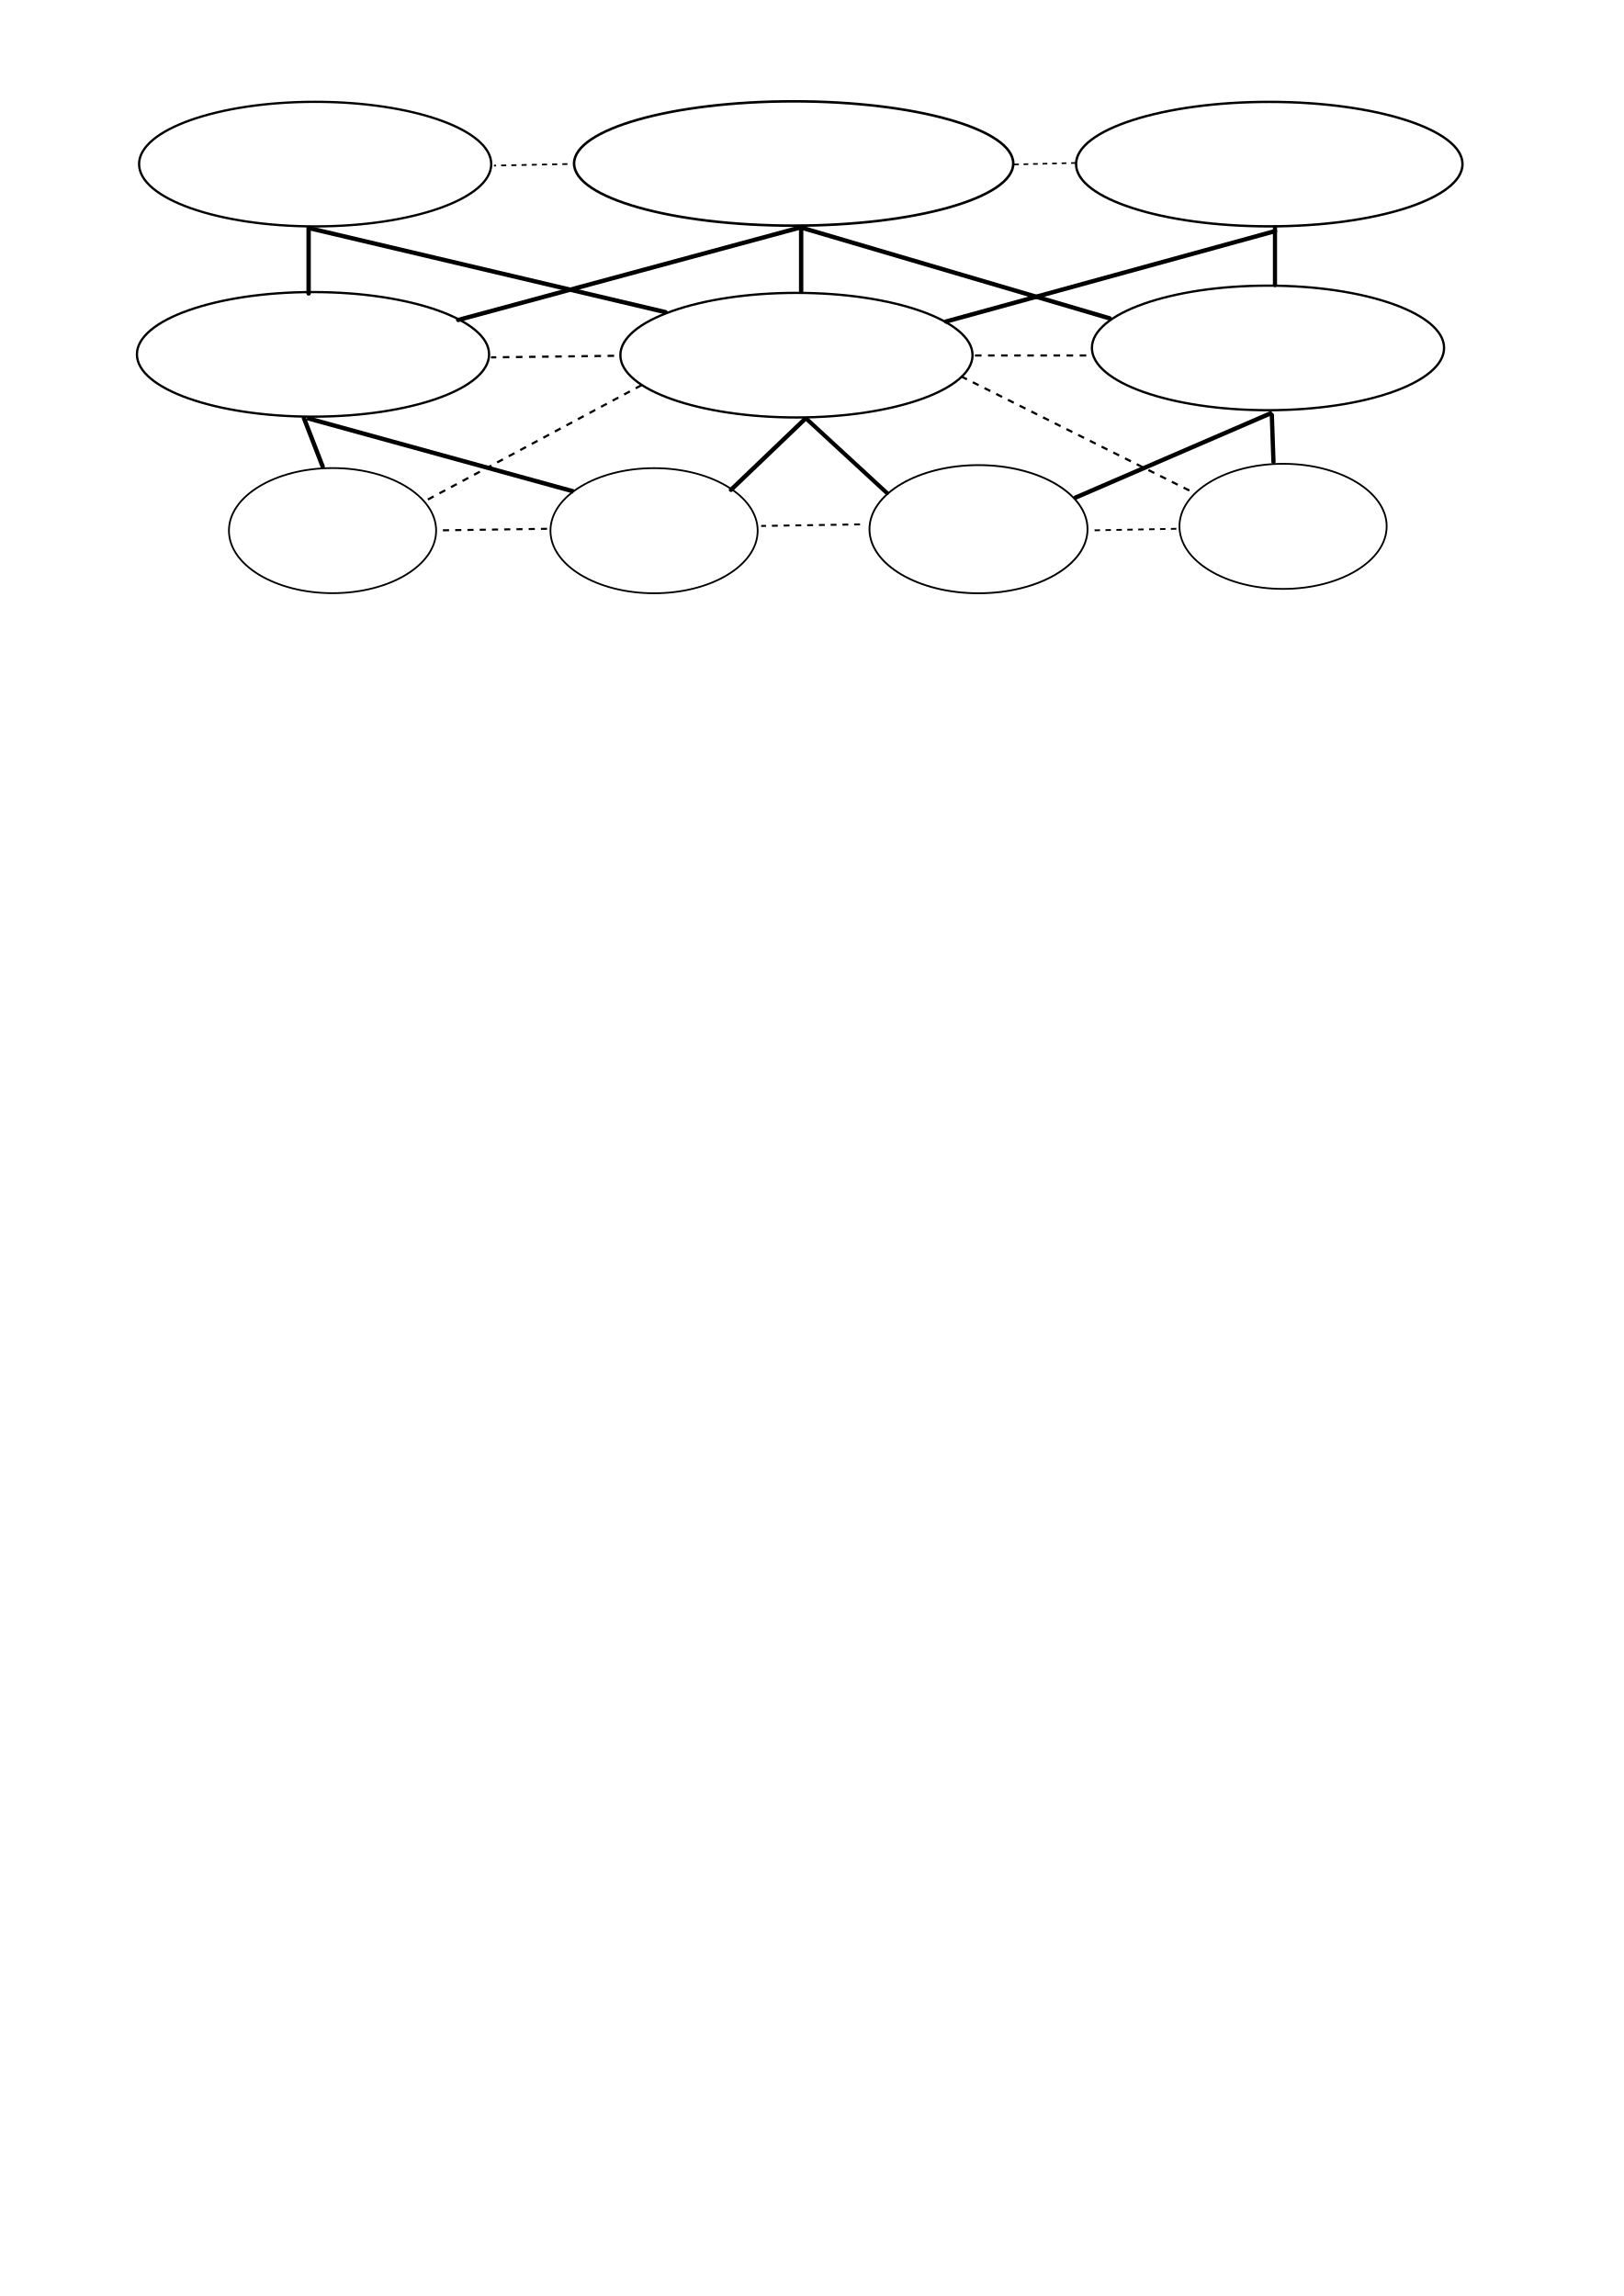
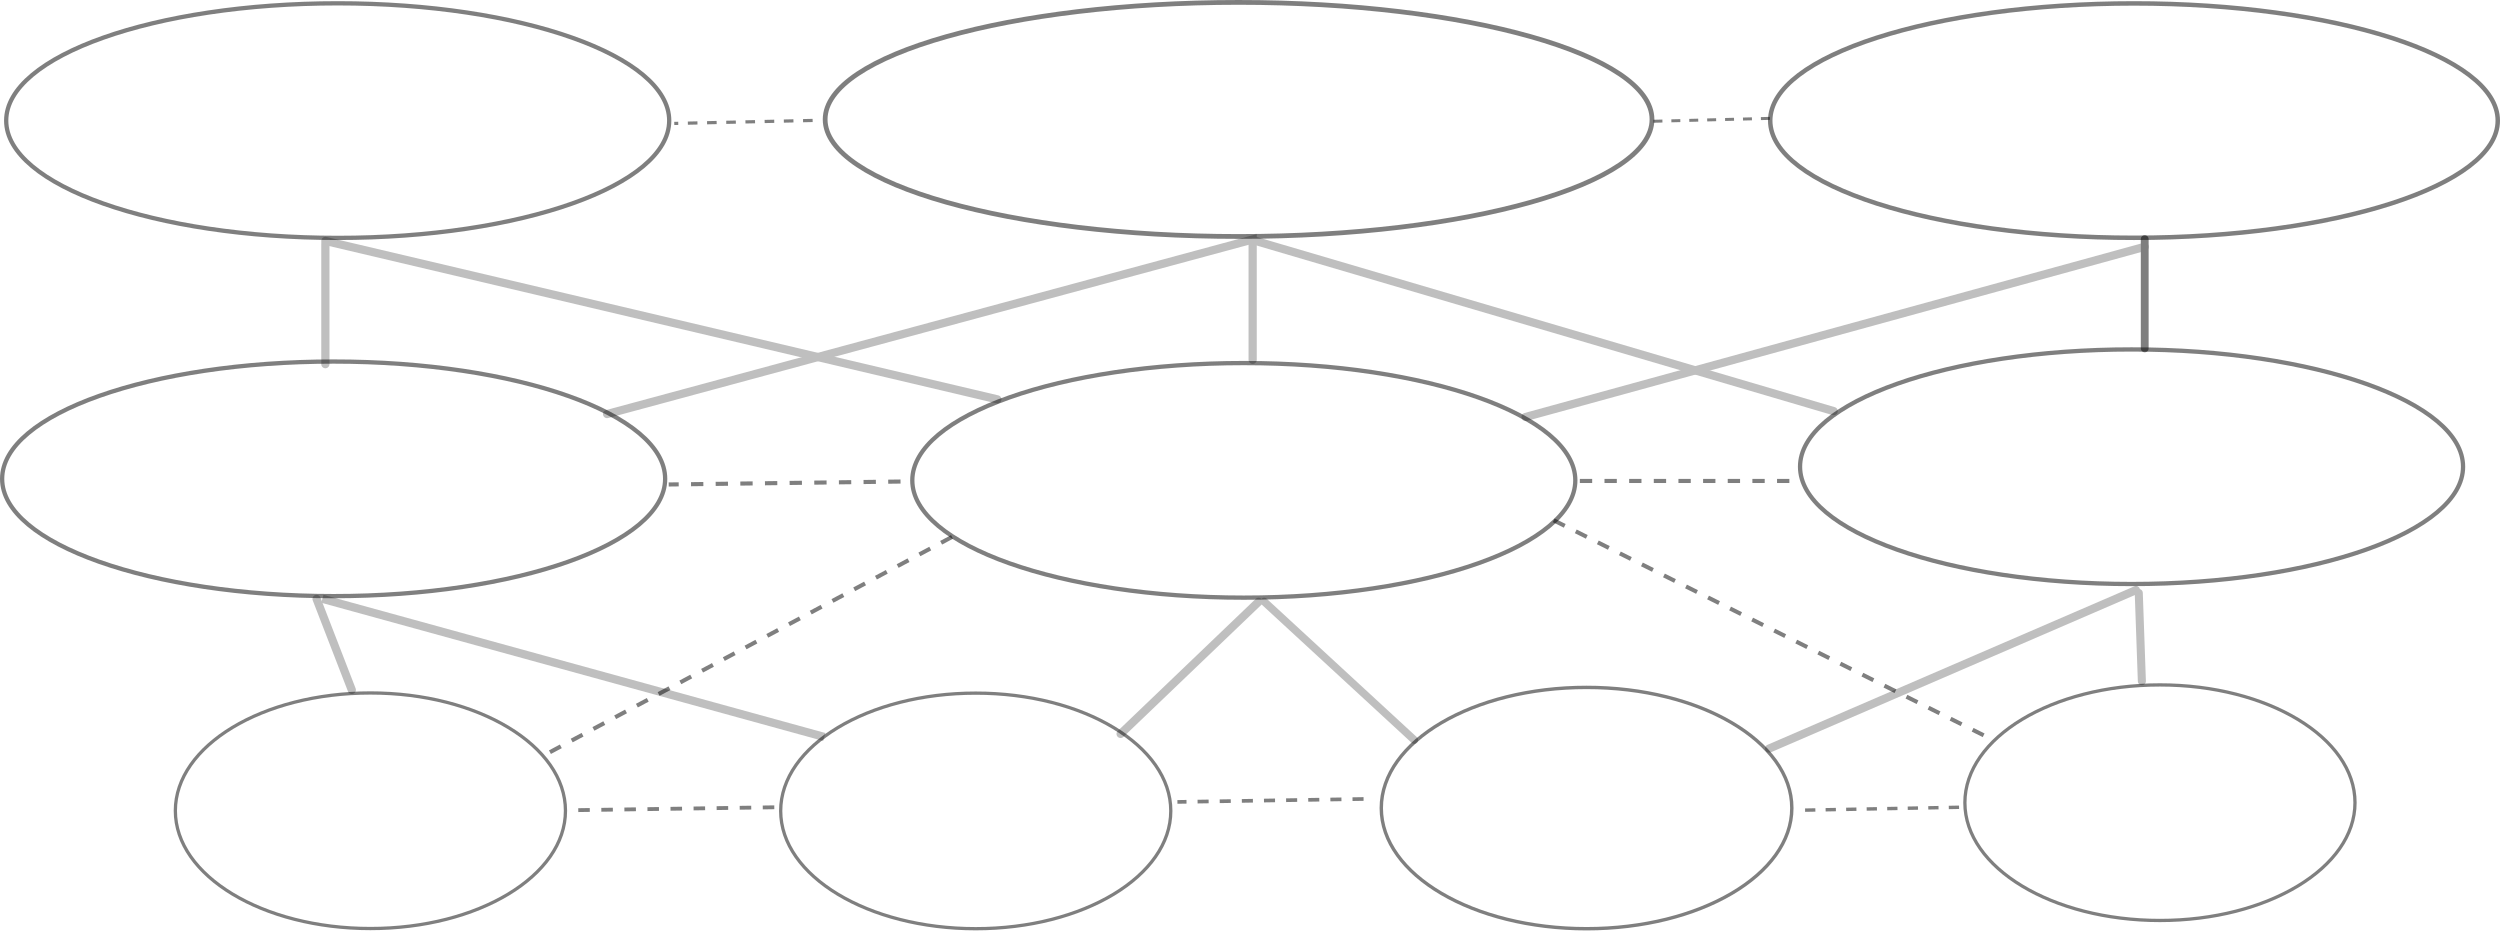
- <svg xmlns="http://www.w3.org/2000/svg" width="210mm" height="297mm" viewBox="0 0 744.094 1052.362" id="svg2" version="1.1">
+ <svg xmlns="http://www.w3.org/2000/svg" width="171.743mm" height="63.918mm" viewBox="0 0 608.539 226.48" id="svg2" version="1.1">
  <defs id="defs4" />
-   <g id="layer1">
-     <ellipse style="fill:none;fill-opacity:1;stroke:#000000;stroke-width:1.042;stroke-opacity:1" id="path4136" cx="144.429" cy="75.219" rx="80.693" ry="28.551" />
-     <flowRoot xml:space="preserve" id="flowRoot4152" style="font-style:normal;font-weight:normal;font-size:13.75px;line-height:125%;font-family:sans-serif;letter-spacing:0px;word-spacing:0px;fill:#000000;fill-opacity:1;stroke:none;stroke-width:1px;stroke-linecap:butt;stroke-linejoin:miter;stroke-opacity:1">
+   <g id="layer1" transform="translate(-62.22738,-45.8622)">
+     <flowRoot xml:space="preserve" id="flowRoot4152" style="font-style:italic;font-weight:normal;font-size:13.75px;line-height:125%;font-family:'Times New Roman';letter-spacing:0px;word-spacing:0px;fill:#000000;fill-opacity:1;stroke:none;stroke-width:1px;stroke-linecap:butt;stroke-linejoin:miter;stroke-opacity:1;-inkscape-font-specification:'Times New Roman,  Italic';font-stretch:normal;font-variant:normal;">
      <flowRegion id="flowRegion4154">
-         <rect id="rect4156" width="105.714" height="34.286" x="121.429" y="59.505" />
+         <rect id="rect4156" width="105.714" height="34.286" x="121.429" y="59.505" style="-inkscape-font-specification:'Times New Roman,  Italic';font-family:'Times New Roman';font-weight:normal;font-style:italic;font-stretch:normal;font-variant:normal;" />
      </flowRegion>
      <flowPara id="flowPara4158" />
    </flowRoot>
-     <flowRoot xml:space="preserve" id="flowRoot4160" style="fill:black;stroke:none;stroke-opacity:1;stroke-width:1px;stroke-linejoin:miter;stroke-linecap:butt;fill-opacity:1;font-family:sans-serif;font-style:normal;font-weight:normal;font-size:13.75px;line-height:125%;letter-spacing:0px;word-spacing:0px">
+     <flowRoot xml:space="preserve" id="flowRoot4160" style="font-style:italic;font-weight:normal;font-size:13.75px;line-height:125%;font-family:'Times New Roman';letter-spacing:0px;word-spacing:0px;fill:#000000;fill-opacity:1;stroke:none;stroke-width:1px;stroke-linecap:butt;stroke-linejoin:miter;stroke-opacity:1;-inkscape-font-specification:'Times New Roman,  Italic';font-stretch:normal;font-variant:normal;">
      <flowRegion id="flowRegion4162">
-         <rect id="rect4164" width="111.429" height="30" x="107.143" y="60.934" />
+         <rect id="rect4164" width="111.429" height="30" x="107.143" y="60.934" style="-inkscape-font-specification:'Times New Roman,  Italic';font-family:'Times New Roman';font-weight:normal;font-style:italic;font-stretch:normal;font-variant:normal;" />
      </flowRegion>
      <flowPara id="flowPara4166" />
    </flowRoot>
-     <flowRoot xml:space="preserve" id="flowRoot4176" style="font-style:normal;font-weight:normal;font-size:13.75px;line-height:125%;font-family:sans-serif;letter-spacing:0px;word-spacing:0px;fill:#000000;fill-opacity:1;stroke:none;stroke-width:1px;stroke-linecap:butt;stroke-linejoin:miter;stroke-opacity:1" transform="translate(-22,0)">
+     <flowRoot xml:space="preserve" id="flowRoot4176" style="font-style:normal;font-variant:normal;font-weight:normal;font-stretch:normal;font-size:13.75px;line-height:125%;font-family:'Times New Roman';-inkscape-font-specification:'Times New Roman, ';letter-spacing:0px;word-spacing:0px;fill:#000000;fill-opacity:1;stroke:none;stroke-width:1px;stroke-linecap:butt;stroke-linejoin:miter;stroke-opacity:1" transform="translate(-5.520149,0.1801354)">
      <flowRegion id="flowRegion4178">
-         <rect id="rect4180" width="176.429" height="19.286" x="93.571" y="65.934" ry="2.857" />
+         <rect id="rect4180" width="176.429" height="19.286" x="93.571" y="65.934" ry="2.857" style="font-style:normal;font-variant:normal;font-weight:normal;font-stretch:normal;font-family:'Times New Roman';-inkscape-font-specification:'Times New Roman, '" />
      </flowRegion>
-       <flowPara id="flowPara4182" style="font-size:12.5px">be keep * under wraps</flowPara>
+       <flowPara id="flowPara4182" style="font-style:italic;font-variant:normal;font-weight:normal;font-stretch:normal;font-size:12.5px;font-family:'Times New Roman';-inkscape-font-specification:'Times New Roman,  Italic'">be keep <flowSpan id="flowSpan4299" style="font-style:normal;font-variant:normal;font-weight:normal;font-stretch:normal;font-size:12.5px;font-family:'Times New Roman';-inkscape-font-specification:'Times New Roman, ';baseline-shift:sub">*</flowSpan> under wraps</flowPara>
    </flowRoot>
-     <ellipse style="fill:none;fill-opacity:1;stroke:#000000;stroke-width:1.162;stroke-opacity:1" id="path4136-8" cx="363.714" cy="74.934" rx="100.633" ry="28.49" />
-     <flowRoot transform="translate(177.2857,-0.2857156)" xml:space="preserve" id="flowRoot4176-0" style="font-style:normal;font-weight:normal;font-size:13.75px;line-height:125%;font-family:sans-serif;letter-spacing:0px;word-spacing:0px;fill:#000000;fill-opacity:1;stroke:none;stroke-width:1px;stroke-linecap:butt;stroke-linejoin:miter;stroke-opacity:1">
+     <flowRoot transform="translate(197.5607,-0.1177848)" xml:space="preserve" id="flowRoot4176-0" style="font-style:normal;font-variant:normal;font-weight:normal;font-stretch:normal;font-size:13.75px;line-height:125%;font-family:'Times New Roman';-inkscape-font-specification:'Times New Roman, ';letter-spacing:0px;word-spacing:0px;fill:#000000;fill-opacity:1;stroke:none;stroke-width:1px;stroke-linecap:butt;stroke-linejoin:miter;stroke-opacity:1">
      <flowRegion id="flowRegion4178-6">
-         <rect id="rect4180-1" width="205" height="22.143" x="93.571" y="65.934" ry="2.857" />
+         <rect id="rect4180-1" width="205" height="22.143" x="93.571" y="65.934" ry="2.857" style="font-style:normal;font-variant:normal;font-weight:normal;font-stretch:normal;font-family:'Times New Roman';-inkscape-font-specification:'Times New Roman, '" />
      </flowRegion>
-       <flowPara id="flowPara4182-3" style="font-size:12.5px">keep everything under wraps</flowPara>
+       <flowPara id="flowPara4182-3" style="font-style:italic;font-variant:normal;font-weight:normal;font-stretch:normal;font-size:12.5px;font-family:'Times New Roman';-inkscape-font-specification:'Times New Roman,  Italic'">keep everything under wraps</flowPara>
    </flowRoot>
-     <ellipse style="fill:none;fill-opacity:1;stroke:#000000;stroke-width:1.091;stroke-opacity:1" id="path4136-8-1" cx="581.674" cy="75.219" rx="88.547" ry="28.526" />
-     <flowRoot transform="translate(415.2857,-1.3554559e-6)" xml:space="preserve" id="flowRoot4176-0-1" style="font-style:normal;font-weight:normal;font-size:13.75px;line-height:125%;font-family:sans-serif;letter-spacing:0px;word-spacing:0px;fill:#000000;fill-opacity:1;stroke:none;stroke-width:1px;stroke-linecap:butt;stroke-linejoin:miter;stroke-opacity:1">
+     <flowRoot transform="translate(430.0037,0.1801354)" xml:space="preserve" id="flowRoot4176-0-1" style="font-style:normal;font-variant:normal;font-weight:normal;font-stretch:normal;font-size:13.75px;line-height:125%;font-family:'Times New Roman';-inkscape-font-specification:'Times New Roman, ';letter-spacing:0px;word-spacing:0px;fill:#000000;fill-opacity:1;stroke:none;stroke-width:1px;stroke-linecap:butt;stroke-linejoin:miter;stroke-opacity:1">
      <flowRegion id="flowRegion4178-6-2">
-         <rect id="rect4180-1-7" width="205" height="22.143" x="93.571" y="65.934" ry="2.857" />
+         <rect id="rect4180-1-7" width="205" height="22.143" x="93.571" y="65.934" ry="2.857" style="font-style:normal;font-variant:normal;font-weight:normal;font-stretch:normal;font-family:'Times New Roman';-inkscape-font-specification:'Times New Roman, '" />
      </flowRegion>
-       <flowPara id="flowPara4182-3-9" style="font-size:12.5px">keep * under wraps for</flowPara>
+       <flowPara id="flowPara4182-3-9" style="font-style:italic;font-variant:normal;font-weight:normal;font-stretch:normal;font-size:12.5px;font-family:'Times New Roman';-inkscape-font-specification:'Times New Roman,  Italic'">keep <flowSpan id="flowSpan4321" style="font-size:12.5px;baseline-shift:sub">*</flowSpan> under wraps for</flowPara>
    </flowRoot>
-     <ellipse style="fill:none;fill-opacity:1;stroke:#000000;stroke-width:1.042;stroke-opacity:1" id="path4136-3" cx="143.442" cy="162.418" rx="80.693" ry="28.551" />
-     <flowRoot xml:space="preserve" id="flowRoot4176-4" style="font-style:normal;font-weight:normal;font-size:13.75px;line-height:125%;font-family:sans-serif;letter-spacing:0px;word-spacing:0px;fill:#000000;fill-opacity:1;stroke:none;stroke-width:1px;stroke-linecap:butt;stroke-linejoin:miter;stroke-opacity:1" transform="translate(-3.956451,87.19847)">
+     <flowRoot xml:space="preserve" id="flowRoot4176-4" style="font-style:normal;font-variant:normal;font-weight:normal;font-stretch:normal;font-size:13.75px;line-height:125%;font-family:'Times New Roman';-inkscape-font-specification:'Times New Roman, ';letter-spacing:0px;word-spacing:0px;fill-opacity:0;stroke:none;stroke-width:1px;stroke-linecap:butt;stroke-linejoin:miter;stroke-opacity:1" transform="translate(9.734398,87.37861)">
      <flowRegion id="flowRegion4178-0">
-         <rect id="rect4180-0" width="176.429" height="19.286" x="93.571" y="65.934" ry="2.857" />
+         <rect id="rect4180-0" width="176.429" height="19.286" x="93.571" y="65.934" ry="2.857" style="font-style:normal;font-variant:normal;font-weight:normal;font-stretch:normal;font-family:'Times New Roman';-inkscape-font-specification:'Times New Roman, ';fill-opacity:0" />
      </flowRegion>
-       <flowPara id="flowPara4182-4" style="font-size:12.5px">be keep * under</flowPara>
+       <flowPara id="flowPara4182-4" style="font-style:italic;font-variant:normal;font-weight:normal;font-stretch:normal;font-size:12.5px;font-family:'Times New Roman';-inkscape-font-specification:'Times New Roman, Italic';fill:#000000;fill-opacity:1">be keep <flowSpan id="flowSpan4325" style="font-size:12.5px;baseline-shift:sub;fill:#000000;fill-opacity:1">*</flowSpan> under</flowPara>
    </flowRoot>
-     <ellipse style="fill:none;fill-opacity:1;stroke:#000000;stroke-width:1.042;stroke-opacity:1" id="path4136-3-8" cx="364.99" cy="162.788" rx="80.693" ry="28.551" />
-     <flowRoot xml:space="preserve" id="flowRoot4176-4-5" style="font-style:normal;font-weight:normal;font-size:13.75px;line-height:125%;font-family:sans-serif;letter-spacing:0px;word-spacing:0px;fill:#000000;fill-opacity:1;stroke:none;stroke-width:1px;stroke-linecap:butt;stroke-linejoin:miter;stroke-opacity:1" transform="translate(209.5918,87.56906)">
+     <flowRoot xml:space="preserve" id="flowRoot4176-4-5" style="font-style:normal;font-variant:normal;font-weight:normal;font-stretch:normal;font-size:13.75px;line-height:125%;font-family:'Times New Roman';-inkscape-font-specification:'Times New Roman, ';letter-spacing:0px;word-spacing:0px;fill:#000000;fill-opacity:1;stroke:none;stroke-width:1px;stroke-linecap:butt;stroke-linejoin:miter;stroke-opacity:1" transform="translate(222.4326,87.74918)">
      <flowRegion id="flowRegion4178-0-9">
-         <rect id="rect4180-0-9" width="176.429" height="19.286" x="93.571" y="65.934" ry="2.857" />
+         <rect id="rect4180-0-9" width="176.429" height="19.286" x="93.571" y="65.934" ry="2.857" style="font-style:normal;font-variant:normal;font-weight:normal;font-stretch:normal;font-family:'Times New Roman';-inkscape-font-specification:'Times New Roman, '" />
      </flowRegion>
-       <flowPara id="flowPara4182-4-0" style="font-size:12.5px">keep * under wraps</flowPara>
+       <flowPara id="flowPara4182-4-0" style="font-style:italic;font-variant:normal;font-weight:normal;font-stretch:normal;font-size:12.5px;font-family:'Times New Roman';-inkscape-font-specification:'Times New Roman,  Italic'">keep <flowSpan id="flowSpan4329" style="font-size:12.5px;baseline-shift:sub">*</flowSpan> under wraps</flowPara>
    </flowRoot>
-     <ellipse style="fill:none;fill-opacity:1;stroke:#000000;stroke-width:1.042;stroke-opacity:1" id="path4136-3-8-8" cx="581.081" cy="159.469" rx="80.693" ry="28.551" />
-     <flowRoot xml:space="preserve" id="flowRoot4176-4-5-2" style="font-style:normal;font-weight:normal;font-size:13.75px;line-height:125%;font-family:sans-serif;letter-spacing:0px;word-spacing:0px;fill:#000000;fill-opacity:1;stroke:none;stroke-width:1px;stroke-linecap:butt;stroke-linejoin:miter;stroke-opacity:1" transform="translate(437.6832,84.24924)">
+     <flowRoot xml:space="preserve" id="flowRoot4176-4-5-2" style="font-style:normal;font-variant:normal;font-weight:normal;font-stretch:normal;font-size:13.75px;line-height:125%;font-family:'Times New Roman';-inkscape-font-specification:'Times New Roman, ';letter-spacing:0px;word-spacing:0px;fill:#000000;fill-opacity:1;stroke:none;stroke-width:1px;stroke-linecap:butt;stroke-linejoin:miter;stroke-opacity:1" transform="translate(447.4992,84.42937)">
      <flowRegion id="flowRegion4178-0-9-9">
-         <rect id="rect4180-0-9-1" width="176.429" height="19.286" x="93.571" y="65.934" ry="2.857" />
+         <rect id="rect4180-0-9-1" width="176.429" height="19.286" x="93.571" y="65.934" ry="2.857" style="font-style:normal;font-variant:normal;font-weight:normal;font-stretch:normal;font-family:'Times New Roman';-inkscape-font-specification:'Times New Roman, '" />
      </flowRegion>
-       <flowPara id="flowPara4182-4-0-5" style="font-size:12.5px">under wraps for</flowPara>
+       <flowPara id="flowPara4182-4-0-5" style="font-style:italic;font-variant:normal;font-weight:normal;font-stretch:normal;font-size:12.5px;font-family:'Times New Roman';-inkscape-font-specification:'Times New Roman,  Italic'">under wraps for</flowPara>
    </flowRoot>
-     <ellipse style="fill:none;fill-opacity:1;stroke:#000000;stroke-width:0.801;stroke-opacity:1" id="path4136-3-4" cx="152.391" cy="243.21" rx="47.479" ry="28.671" />
-     <flowRoot xml:space="preserve" id="flowRoot4176-4-59" style="font-style:normal;font-weight:normal;font-size:13.75px;line-height:125%;font-family:sans-serif;letter-spacing:0px;word-spacing:0px;fill:#000000;fill-opacity:1;stroke:none;stroke-width:1px;stroke-linecap:butt;stroke-linejoin:miter;stroke-opacity:1" transform="translate(33.23644,167.9904)">
+     <flowRoot xml:space="preserve" id="flowRoot4176-4-59" style="font-style:italic;font-variant:normal;font-weight:normal;font-stretch:normal;font-size:13.75px;line-height:125%;font-family:'Times New Roman';-inkscape-font-specification:'Times New Roman,  Italic';letter-spacing:0px;word-spacing:0px;fill:#000000;fill-opacity:1;stroke:none;stroke-width:1px;stroke-linecap:butt;stroke-linejoin:miter;stroke-opacity:1;" transform="translate(39.41421,168.1705)">
      <flowRegion id="flowRegion4178-0-5">
-         <rect id="rect4180-0-8" width="176.429" height="19.286" x="93.571" y="65.934" ry="2.857" />
+         <rect id="rect4180-0-8" width="176.429" height="19.286" x="93.571" y="65.934" ry="2.857" style="font-style:italic;font-variant:normal;font-weight:normal;font-stretch:normal;font-family:'Times New Roman';-inkscape-font-specification:'Times New Roman,  Italic';" />
      </flowRegion>
-       <flowPara id="flowPara4182-4-2" style="font-size:12.5px">be keep</flowPara>
+       <flowPara id="flowPara4182-4-2" style="font-style:italic;font-variant:normal;font-weight:normal;font-stretch:normal;font-size:12.5px;font-family:'Times New Roman';-inkscape-font-specification:'Times New Roman,  Italic';">be keep</flowPara>
    </flowRoot>
-     <ellipse style="fill:none;fill-opacity:1;stroke:#000000;stroke-width:0.801;stroke-opacity:1" id="path4136-3-4-3" cx="299.736" cy="243.25" rx="47.479" ry="28.671" />
-     <flowRoot xml:space="preserve" id="flowRoot4176-4-59-3" style="font-style:normal;font-weight:normal;font-size:13.75px;line-height:125%;font-family:sans-serif;letter-spacing:0px;word-spacing:0px;fill:#000000;fill-opacity:1;stroke:none;stroke-width:1px;stroke-linecap:butt;stroke-linejoin:miter;stroke-opacity:1" transform="translate(164.5817,170.031)">
+     <flowRoot xml:space="preserve" id="flowRoot4176-4-59-3" style="font-style:italic;font-variant:normal;font-weight:normal;font-stretch:normal;font-size:13.75px;line-height:125%;font-family:'Times New Roman';-inkscape-font-specification:'Times New Roman,  Italic';letter-spacing:0px;word-spacing:0px;fill:#000000;fill-opacity:1;stroke:none;stroke-width:1px;stroke-linecap:butt;stroke-linejoin:miter;stroke-opacity:1;" transform="translate(173.4202,168.2111)">
      <flowRegion id="flowRegion4178-0-5-1">
-         <rect id="rect4180-0-8-6" width="176.429" height="19.286" x="93.571" y="65.934" ry="2.857" />
+         <rect id="rect4180-0-8-6" width="176.429" height="19.286" x="93.571" y="65.934" ry="2.857" style="font-style:italic;font-variant:normal;font-weight:normal;font-stretch:normal;font-family:'Times New Roman';-inkscape-font-specification:'Times New Roman,  Italic';" />
      </flowRegion>
-       <flowPara id="flowPara4182-4-2-9" style="font-size:12.5px">keep * under</flowPara>
+       <flowPara id="flowPara4182-4-2-9" style="font-style:italic;font-variant:normal;font-weight:normal;font-stretch:normal;font-size:12.5px;font-family:'Times New Roman';-inkscape-font-specification:'Times New Roman,  Italic';">keep <flowSpan style="font-size:12.5px;baseline-shift:sub" id="flowSpan4333">*</flowSpan> under</flowPara>
    </flowRoot>
-     <ellipse style="fill:none;fill-opacity:1;stroke:#000000;stroke-width:0.831;stroke-opacity:1" id="path4136-3-4-2" cx="448.419" cy="242.556" rx="49.964" ry="29.37" />
-     <flowRoot xml:space="preserve" id="flowRoot4176-4-59-0" style="font-style:normal;font-weight:normal;font-size:13.75px;line-height:125%;font-family:sans-serif;letter-spacing:0px;word-spacing:0px;fill:#000000;fill-opacity:1;stroke:none;stroke-width:1px;stroke-linecap:butt;stroke-linejoin:miter;stroke-opacity:1" transform="translate(317.7645,168.0513)">
+     <flowRoot xml:space="preserve" id="flowRoot4176-4-59-0" style="font-style:italic;font-variant:normal;font-weight:normal;font-stretch:normal;font-size:13.75px;line-height:125%;font-family:'Times New Roman';-inkscape-font-specification:'Times New Roman,  Italic';letter-spacing:0px;word-spacing:0px;fill:#000000;fill-opacity:1;stroke:none;stroke-width:1px;stroke-linecap:butt;stroke-linejoin:miter;stroke-opacity:1;" transform="translate(323.9493,167.5171)">
      <flowRegion id="flowRegion4178-0-5-3">
-         <rect id="rect4180-0-8-8" width="176.429" height="19.286" x="93.571" y="65.934" ry="2.857" />
+         <rect id="rect4180-0-8-8" width="176.429" height="19.286" x="93.571" y="65.934" ry="2.857" style="font-style:italic;font-variant:normal;font-weight:normal;font-stretch:normal;font-family:'Times New Roman';-inkscape-font-specification:'Times New Roman,  Italic';" />
      </flowRegion>
-       <flowPara id="flowPara4182-4-2-8" style="font-size:12.5px">under wraps</flowPara>
+       <flowPara id="flowPara4182-4-2-8" style="font-style:italic;font-variant:normal;font-weight:normal;font-stretch:normal;font-size:12.5px;font-family:'Times New Roman';-inkscape-font-specification:'Times New Roman,  Italic';">under wraps</flowPara>
    </flowRoot>
-     <ellipse style="fill:none;fill-opacity:1;stroke:#000000;stroke-width:0.801;stroke-opacity:1" id="path4136-3-4-2-7" cx="587.99" cy="241.25" rx="47.479" ry="28.671" />
-     <flowRoot xml:space="preserve" id="flowRoot4176-4-59-0-0" style="font-style:normal;font-variant:normal;font-weight:normal;font-stretch:normal;font-size:13.75px;line-height:125%;font-family:sans-serif;-inkscape-font-specification:'sans-serif, Normal';text-align:start;letter-spacing:0px;word-spacing:0px;writing-mode:lr-tb;text-anchor:start;fill:#000000;fill-opacity:1;stroke:none;stroke-width:1px;stroke-linecap:butt;stroke-linejoin:miter;stroke-opacity:1" transform="translate(462.8356,166.031)">
+     <g id="g4448" style="opacity:0.5">
+       <ellipse ry="28.551" rx="80.693" cy="75.219" cx="144.429" id="path4136" style="fill:none;fill-opacity:1;stroke:#000000;stroke-width:1.042;stroke-opacity:1" />
+       <ellipse ry="28.49" rx="100.633" cy="74.934" cx="363.714" id="path4136-8" style="fill:none;fill-opacity:1;stroke:#000000;stroke-width:1.162;stroke-opacity:1" />
+       <ellipse ry="28.526" rx="88.547" cy="75.219" cx="581.674" id="path4136-8-1" style="fill:none;fill-opacity:1;stroke:#000000;stroke-width:1.091;stroke-opacity:1" />
+       <ellipse ry="28.551" rx="80.693" cy="162.418" cx="143.442" id="path4136-3" style="fill:#000000;fill-opacity:0;stroke:#000000;stroke-width:1.042;stroke-opacity:1" />
+       <ellipse ry="28.551" rx="80.693" cy="162.788" cx="364.99" id="path4136-3-8" style="fill:none;fill-opacity:1;stroke:#000000;stroke-width:1.042;stroke-opacity:1" />
+       <ellipse ry="28.551" rx="80.693" cy="159.469" cx="581.081" id="path4136-3-8-8" style="fill:none;fill-opacity:1;stroke:#000000;stroke-width:1.042;stroke-opacity:1" />
+       <ellipse ry="28.671" rx="47.479" cy="243.21" cx="152.391" id="path4136-3-4" style="fill:none;fill-opacity:1;stroke:#000000;stroke-width:0.801;stroke-opacity:1" />
+       <ellipse ry="28.671" rx="47.479" cy="243.25" cx="299.736" id="path4136-3-4-3" style="fill:none;fill-opacity:1;stroke:#000000;stroke-width:0.801;stroke-opacity:1" />
+       <ellipse ry="29.37" rx="49.964" cy="242.556" cx="448.419" id="path4136-3-4-2" style="fill:none;fill-opacity:1;stroke:#000000;stroke-width:0.831;stroke-opacity:1" />
+       <ellipse ry="28.671" rx="47.479" cy="241.25" cx="587.99" id="path4136-3-4-2-7" style="fill:none;fill-opacity:1;stroke:#000000;stroke-width:0.801;stroke-opacity:1" />
+     </g>
+     <flowRoot xml:space="preserve" id="flowRoot4176-4-59-0-0" style="font-style:normal;font-variant:normal;font-weight:normal;font-stretch:normal;font-size:13.75px;line-height:125%;font-family:'Times New Roman';-inkscape-font-specification:'Times New Roman, ';text-align:start;letter-spacing:0px;word-spacing:0px;writing-mode:lr-tb;text-anchor:start;fill:#000000;fill-opacity:1;stroke:none;stroke-width:1px;stroke-linecap:butt;stroke-linejoin:miter;stroke-opacity:1" transform="translate(467.8852,165.2938)">
      <flowRegion id="flowRegion4178-0-5-3-7">
-         <rect id="rect4180-0-8-8-1" width="176.429" height="19.286" x="93.571" y="65.934" ry="2.857" style="font-style:normal;font-variant:normal;font-weight:normal;font-stretch:normal;font-size:13.75px;line-height:125%;font-family:sans-serif;-inkscape-font-specification:'sans-serif, Normal';text-align:start;writing-mode:lr-tb;text-anchor:start" />
+         <rect id="rect4180-0-8-8-1" width="176.429" height="19.286" x="93.571" y="65.934" ry="2.857" style="font-style:normal;font-variant:normal;font-weight:normal;font-stretch:normal;font-size:13.75px;line-height:125%;font-family:'Times New Roman';-inkscape-font-specification:'Times New Roman, ';text-align:start;writing-mode:lr-tb;text-anchor:start" />
      </flowRegion>
-       <flowPara id="flowPara4414">wraps for</flowPara>
+       <flowPara style="font-style:italic;font-variant:normal;font-weight:normal;font-stretch:normal;font-family:'Times New Roman';-inkscape-font-specification:'Times New Roman,  Italic'" id="flowPara4414">wraps for</flowPara>
    </flowRoot>
-     <path style="fill:none;fill-rule:evenodd;stroke:#000000;stroke-width:2;stroke-linecap:round;stroke-linejoin:miter;stroke-miterlimit:4;stroke-dasharray:none;stroke-opacity:1" d="m 141.429,105.219 0,29.286" id="path4428" />
-     <path style="fill:none;fill-rule:evenodd;stroke:#000000;stroke-width:2;stroke-linecap:round;stroke-linejoin:miter;stroke-miterlimit:4;stroke-dasharray:none;stroke-opacity:1" d="m 367.143,133.434 0,-29.286 -157.143,42.5" id="path4428-3" />
-     <path style="fill:none;fill-rule:evenodd;stroke:#000000;stroke-width:1.906;stroke-linecap:round;stroke-linejoin:miter;stroke-miterlimit:4;stroke-dasharray:none;stroke-opacity:1" d="m 584.286,104.064 0,26.595" id="path4428-3-7" />
-     <path style="fill:none;fill-rule:evenodd;stroke:#000000;stroke-width:2;stroke-linecap:round;stroke-linejoin:miter;stroke-opacity:1;stroke-miterlimit:4;stroke-dasharray:none" d="m 367.857,104.505 140.714,41.429" id="path4460" />
-     <path style="fill:none;fill-rule:evenodd;stroke:#000000;stroke-width:2;stroke-linecap:round;stroke-linejoin:miter;stroke-opacity:1;stroke-miterlimit:4;stroke-dasharray:none" d="m 139.286,191.648 8.571,22.143" id="path4464" />
-     <path style="fill:none;fill-rule:evenodd;stroke:#000000;stroke-width:2;stroke-linecap:butt;stroke-linejoin:miter;stroke-opacity:1;stroke-miterlimit:4;stroke-dasharray:none" d="m 140.704,191.617 122.163,33.634" id="path4466" />
-     <path style="fill:none;fill-rule:evenodd;stroke:#000000;stroke-width:2;stroke-linecap:round;stroke-linejoin:miter;stroke-miterlimit:4;stroke-dasharray:none;stroke-opacity:1" d="m 368.571,192.362 -33.571,32.143" id="path4468" />
-     <path style="fill:none;fill-rule:evenodd;stroke:#000000;stroke-width:1.873;stroke-linecap:round;stroke-linejoin:miter;stroke-miterlimit:4;stroke-dasharray:none;stroke-opacity:1" d="m 369.936,192.298 36.557,33.7" id="path4470" />
-     <path style="fill:none;fill-rule:evenodd;stroke:#000000;stroke-width:2;stroke-linecap:round;stroke-linejoin:miter;stroke-opacity:1;stroke-miterlimit:4;stroke-dasharray:none" d="m 582.143,189.505 -89.286,38.571" id="path4472" />
-     <path style="fill:none;fill-rule:evenodd;stroke:#000000;stroke-width:1.961;stroke-linecap:round;stroke-linejoin:miter;stroke-miterlimit:4;stroke-dasharray:none;stroke-opacity:1" d="m 582.837,190.199 0.754,21.469" id="path4474" />
-     <path style="fill:none;fill-rule:evenodd;stroke:#000000;stroke-width:2;stroke-linecap:round;stroke-linejoin:miter;stroke-opacity:1;stroke-miterlimit:4;stroke-dasharray:none" d="M 141.429,104.505 305,143.076" id="path4480" />
-     <path style="fill:none;fill-rule:evenodd;stroke:#000000;stroke-width:2;stroke-linecap:round;stroke-linejoin:miter;stroke-opacity:1;stroke-miterlimit:4;stroke-dasharray:none" d="M 584.286,105.934 433.571,147.362" id="path4482" />
-     <path style="fill:none;fill-rule:evenodd;stroke:#000000;stroke-width:1;stroke-linecap:butt;stroke-linejoin:miter;stroke-opacity:1;stroke-miterlimit:4;stroke-dasharray:3,3;stroke-dashoffset:0" d="M 281.429,163.076 225,163.791" id="path4484" />
-     <path style="fill:none;fill-rule:evenodd;stroke:#000000;stroke-width:1;stroke-linecap:butt;stroke-linejoin:miter;stroke-miterlimit:4;stroke-dasharray:3, 3;stroke-dashoffset:0;stroke-opacity:1" d="m 446.786,162.934 53.571,0" id="path4488" />
-     <path style="fill:none;fill-rule:evenodd;stroke:#000000;stroke-width:0.779;stroke-linecap:butt;stroke-linejoin:miter;stroke-miterlimit:4;stroke-dasharray:2.337, 2.337;stroke-dashoffset:0;stroke-opacity:1" d="m 260.035,75.182 -33.682,0.726" id="path4484-2" />
-     <path style="fill:none;fill-rule:evenodd;stroke:#000000;stroke-width:0.727;stroke-linecap:butt;stroke-linejoin:miter;stroke-miterlimit:4;stroke-dasharray:2.18, 2.18;stroke-dashoffset:0;stroke-opacity:1" d="m 493.036,74.676 -29.299,0.727" id="path4484-8" />
-     <path style="fill:none;fill-rule:evenodd;stroke:#000000;stroke-width:0.898;stroke-linecap:butt;stroke-linejoin:miter;stroke-miterlimit:4;stroke-dasharray:2.694, 2.694;stroke-dashoffset:0;stroke-opacity:1" d="m 394.141,240.346 -45.314,0.717" id="path4484-2-8" />
-     <path style="fill:none;fill-rule:evenodd;stroke:#000000;stroke-width:0.936;stroke-linecap:butt;stroke-linejoin:miter;stroke-miterlimit:4;stroke-dasharray:2.807, 2.807;stroke-dashoffset:0;stroke-opacity:1" d="m 250.701,242.367 -49.359,0.715" id="path4484-2-89" />
-     <path style="fill:none;fill-rule:evenodd;stroke:#000000;stroke-width:0.833;stroke-linecap:butt;stroke-linejoin:miter;stroke-miterlimit:4;stroke-dasharray:2.499, 2.499;stroke-dashoffset:0;stroke-opacity:1" d="m 539.093,242.364 -38.739,0.722" id="path4484-2-0" />
-     <path style="fill:none;fill-rule:evenodd;stroke:#000000;stroke-width:1;stroke-linecap:butt;stroke-linejoin:miter;stroke-opacity:1;stroke-miterlimit:4;stroke-dasharray:3,3;stroke-dashoffset:0" d="m 293.954,176.56 -100.005,53.538" id="path4553" />
-     <path style="fill:none;fill-rule:evenodd;stroke:#000000;stroke-width:1;stroke-linecap:butt;stroke-linejoin:miter;stroke-opacity:1;stroke-miterlimit:4;stroke-dasharray:3,3;stroke-dashoffset:0" d="m 440.427,172.519 107.076,53.538" id="path4555" />
+     <g id="g4460" style="opacity:0.5">
+       <path id="path4428-3-7" d="m 584.286,104.064 0,26.595" style="fill:none;fill-rule:evenodd;stroke:#000000;stroke-width:1.906;stroke-linecap:round;stroke-linejoin:miter;stroke-miterlimit:4;stroke-dasharray:none;stroke-opacity:1" />
+       <g style="opacity:0.5" id="g4384">
+         <path style="fill:none;fill-rule:evenodd;stroke:#000000;stroke-width:2;stroke-linecap:round;stroke-linejoin:miter;stroke-miterlimit:4;stroke-dasharray:none;stroke-opacity:1" d="m 141.429,105.219 0,29.286" id="path4428" />
+         <g style="" id="g4372">
+           <path id="path4428-3" d="m 367.143,133.434 0,-29.286 -157.143,42.5" style="fill:none;fill-rule:evenodd;stroke:#000000;stroke-width:2;stroke-linecap:round;stroke-linejoin:miter;stroke-miterlimit:4;stroke-dasharray:none;stroke-opacity:1" />
+           <path id="path4460" d="m 367.857,104.505 140.714,41.429" style="fill:none;fill-rule:evenodd;stroke:#000000;stroke-width:2;stroke-linecap:round;stroke-linejoin:miter;stroke-miterlimit:4;stroke-dasharray:none;stroke-opacity:1" />
+           <path id="path4464" d="m 139.286,191.648 8.571,22.143" style="fill:none;fill-rule:evenodd;stroke:#000000;stroke-width:2;stroke-linecap:round;stroke-linejoin:miter;stroke-miterlimit:4;stroke-dasharray:none;stroke-opacity:1" />
+           <path id="path4466" d="m 140.704,191.617 122.163,33.634" style="fill:none;fill-rule:evenodd;stroke:#000000;stroke-width:2;stroke-linecap:butt;stroke-linejoin:miter;stroke-miterlimit:4;stroke-dasharray:none;stroke-opacity:1" />
+           <path id="path4468" d="m 368.571,192.362 -33.571,32.143" style="fill:none;fill-rule:evenodd;stroke:#000000;stroke-width:2;stroke-linecap:round;stroke-linejoin:miter;stroke-miterlimit:4;stroke-dasharray:none;stroke-opacity:1" />
+           <path id="path4470" d="m 369.936,192.298 36.557,33.7" style="fill:none;fill-rule:evenodd;stroke:#000000;stroke-width:1.873;stroke-linecap:round;stroke-linejoin:miter;stroke-miterlimit:4;stroke-dasharray:none;stroke-opacity:1" />
+           <path id="path4472" d="m 582.143,189.505 -89.286,38.571" style="fill:none;fill-rule:evenodd;stroke:#000000;stroke-width:2;stroke-linecap:round;stroke-linejoin:miter;stroke-miterlimit:4;stroke-dasharray:none;stroke-opacity:1" />
+           <path id="path4474" d="m 582.837,190.199 0.754,21.469" style="fill:none;fill-rule:evenodd;stroke:#000000;stroke-width:1.961;stroke-linecap:round;stroke-linejoin:miter;stroke-miterlimit:4;stroke-dasharray:none;stroke-opacity:1" />
+           <path id="path4480" d="M 141.429,104.505 305,143.076" style="fill:none;fill-rule:evenodd;stroke:#000000;stroke-width:2;stroke-linecap:round;stroke-linejoin:miter;stroke-miterlimit:4;stroke-dasharray:none;stroke-opacity:1" />
+           <path id="path4482" d="M 584.286,105.934 433.571,147.362" style="fill:none;fill-rule:evenodd;stroke:#000000;stroke-width:2;stroke-linecap:round;stroke-linejoin:miter;stroke-miterlimit:4;stroke-dasharray:none;stroke-opacity:1" />
+         </g>
+       </g>
+     </g>
+     <g id="g4398" style="opacity:0.5">
+       <path id="path4484" d="M 281.429,163.076 225,163.791" style="fill:none;fill-rule:evenodd;stroke:#000000;stroke-width:1;stroke-linecap:butt;stroke-linejoin:miter;stroke-miterlimit:4;stroke-dasharray:3, 3;stroke-dashoffset:0;stroke-opacity:1" />
+       <path id="path4488" d="m 446.786,162.934 53.571,0" style="fill:none;fill-rule:evenodd;stroke:#000000;stroke-width:1;stroke-linecap:butt;stroke-linejoin:miter;stroke-miterlimit:4;stroke-dasharray:3, 3;stroke-dashoffset:0;stroke-opacity:1" />
+       <path id="path4484-2" d="m 260.035,75.182 -33.682,0.726" style="fill:none;fill-rule:evenodd;stroke:#000000;stroke-width:0.779;stroke-linecap:butt;stroke-linejoin:miter;stroke-miterlimit:4;stroke-dasharray:2.337, 2.337;stroke-dashoffset:0;stroke-opacity:1" />
+       <path id="path4484-8" d="m 493.036,74.676 -29.299,0.727" style="fill:none;fill-rule:evenodd;stroke:#000000;stroke-width:0.727;stroke-linecap:butt;stroke-linejoin:miter;stroke-miterlimit:4;stroke-dasharray:2.18, 2.18;stroke-dashoffset:0;stroke-opacity:1" />
+       <path id="path4484-2-8" d="m 394.141,240.346 -45.314,0.717" style="fill:none;fill-rule:evenodd;stroke:#000000;stroke-width:0.898;stroke-linecap:butt;stroke-linejoin:miter;stroke-miterlimit:4;stroke-dasharray:2.694, 2.694;stroke-dashoffset:0;stroke-opacity:1" />
+       <path id="path4484-2-89" d="m 250.701,242.367 -49.359,0.715" style="fill:none;fill-rule:evenodd;stroke:#000000;stroke-width:0.936;stroke-linecap:butt;stroke-linejoin:miter;stroke-miterlimit:4;stroke-dasharray:2.807, 2.807;stroke-dashoffset:0;stroke-opacity:1" />
+       <path id="path4484-2-0" d="m 539.093,242.364 -38.739,0.722" style="fill:none;fill-rule:evenodd;stroke:#000000;stroke-width:0.833;stroke-linecap:butt;stroke-linejoin:miter;stroke-miterlimit:4;stroke-dasharray:2.499, 2.499;stroke-dashoffset:0;stroke-opacity:1" />
+       <path id="path4553" d="m 293.954,176.56 -100.005,53.538" style="fill:none;fill-rule:evenodd;stroke:#000000;stroke-width:1;stroke-linecap:butt;stroke-linejoin:miter;stroke-miterlimit:4;stroke-dasharray:3, 3;stroke-dashoffset:0;stroke-opacity:1" />
+       <path id="path4555" d="m 440.427,172.519 107.076,53.538" style="fill:none;fill-rule:evenodd;stroke:#000000;stroke-width:1;stroke-linecap:butt;stroke-linejoin:miter;stroke-miterlimit:4;stroke-dasharray:3, 3;stroke-dashoffset:0;stroke-opacity:1" />
+     </g>
  </g>
</svg>
